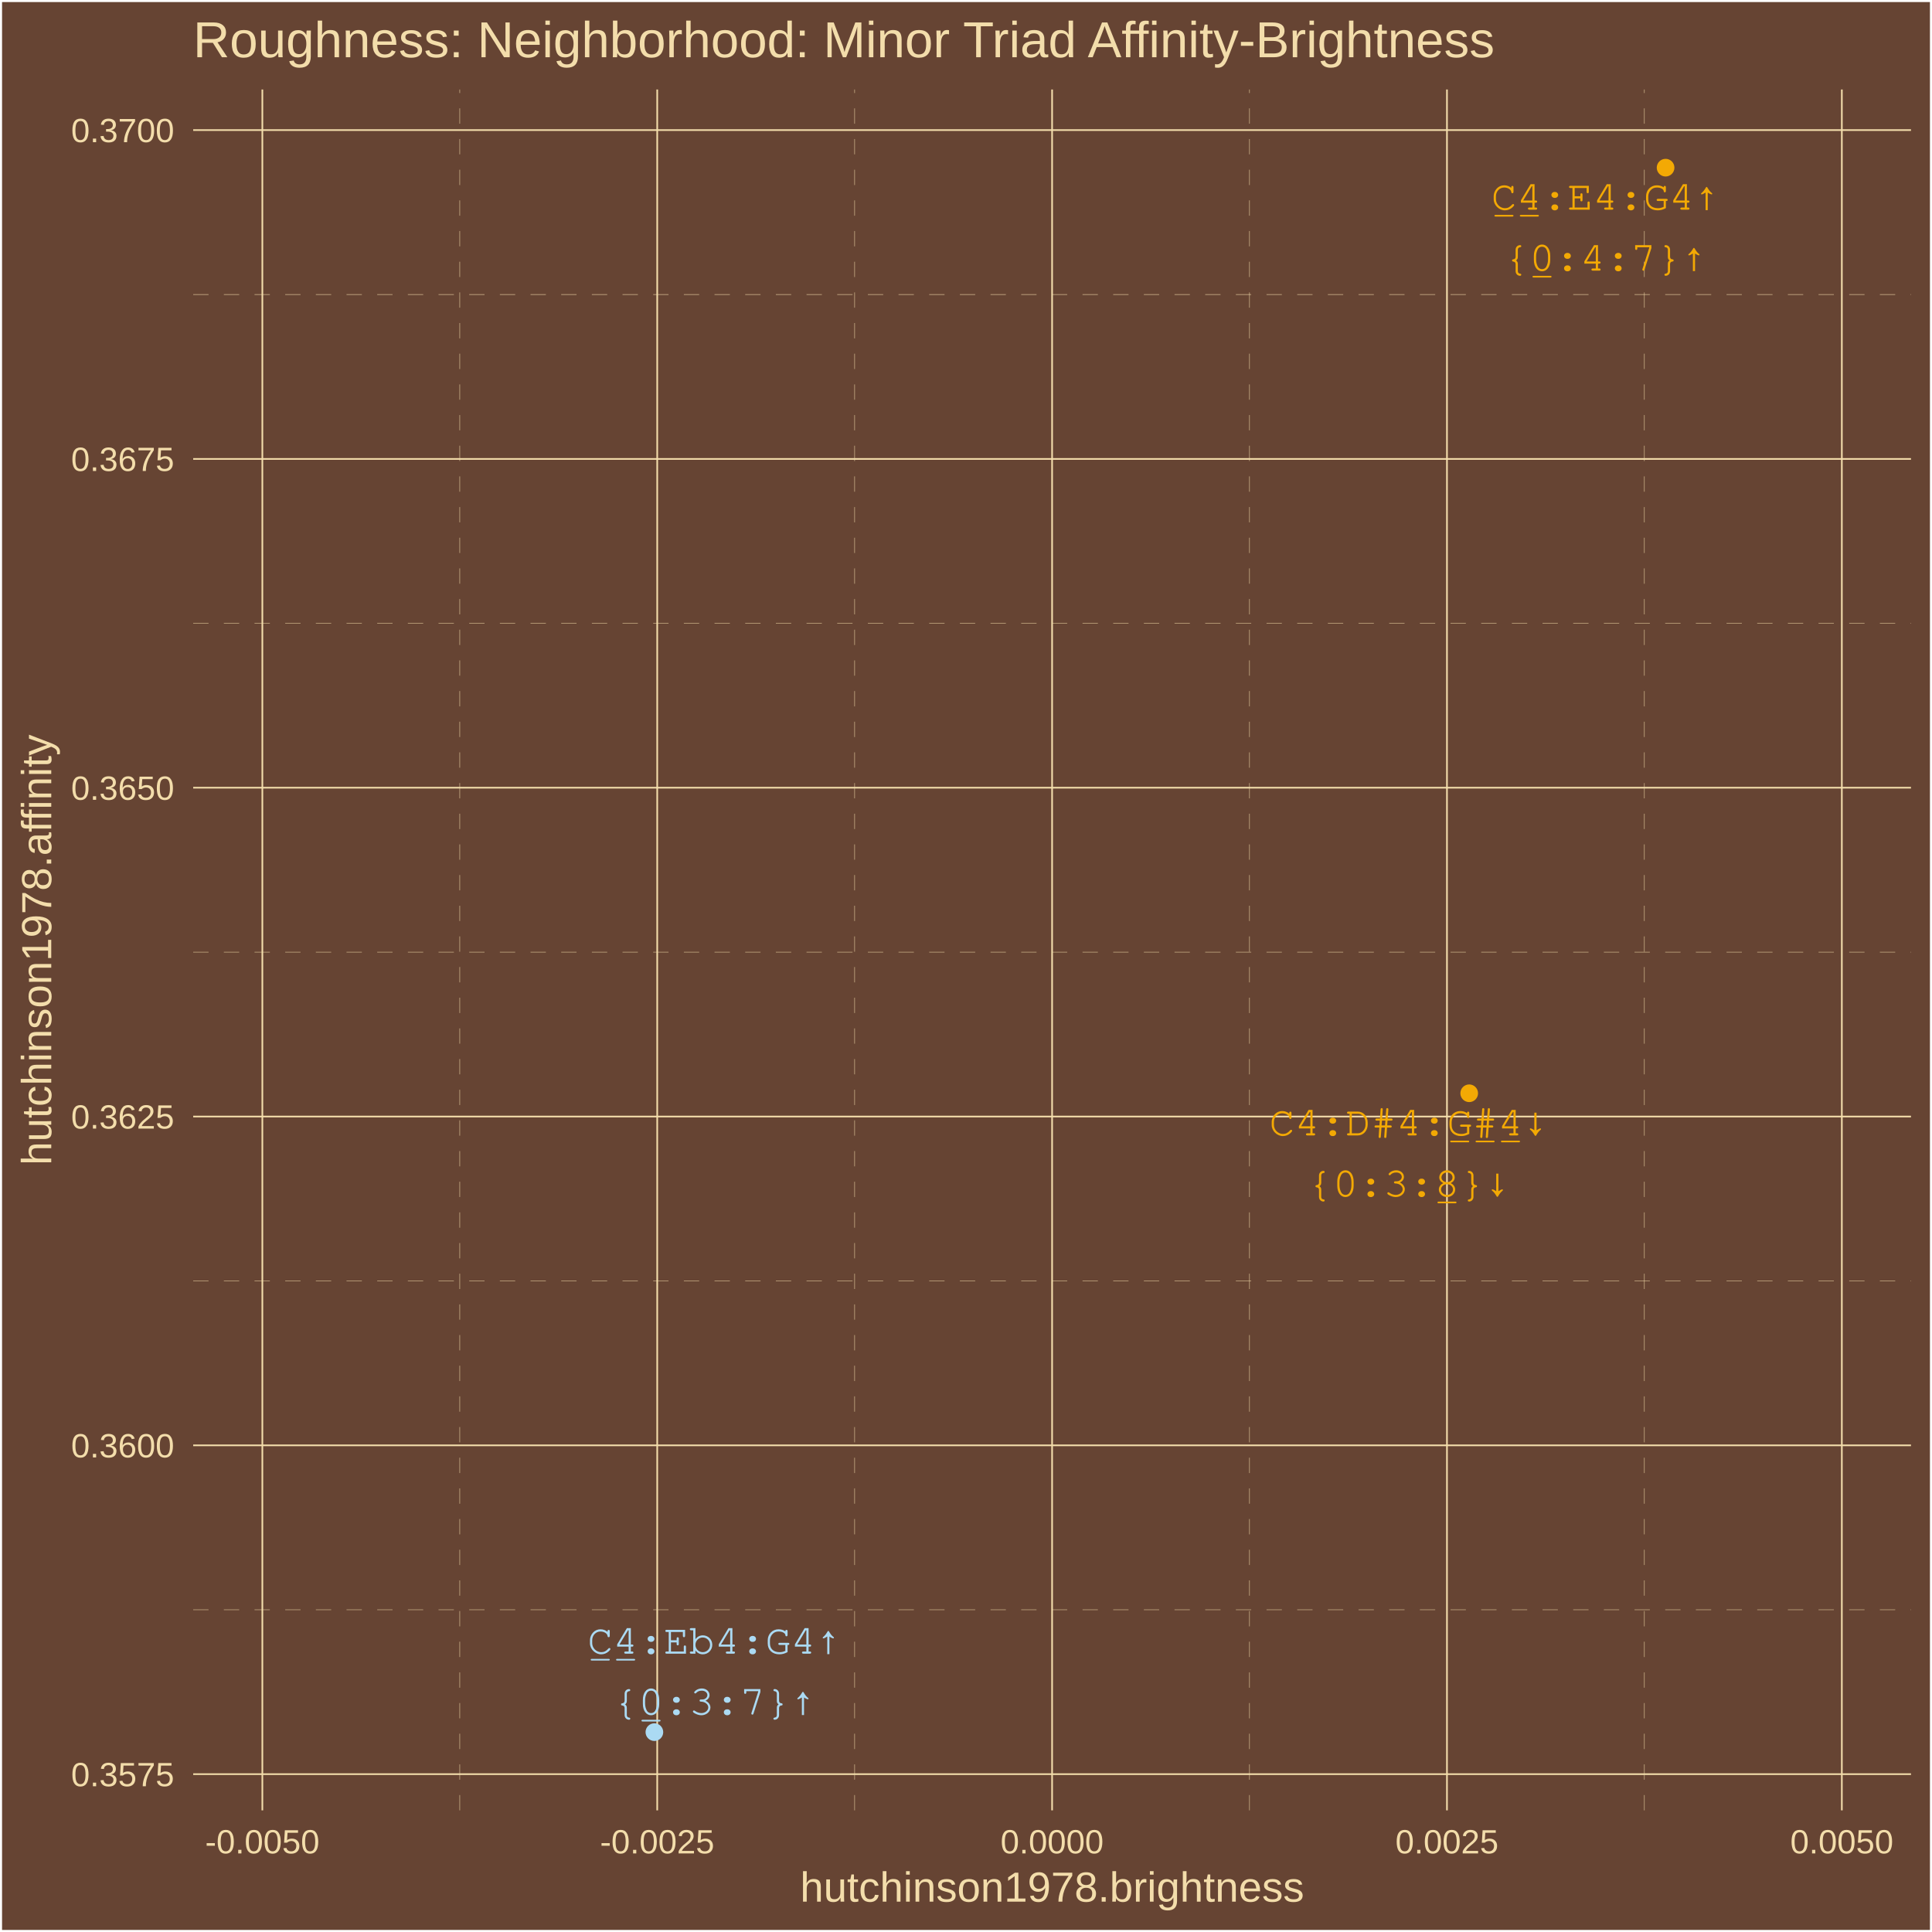
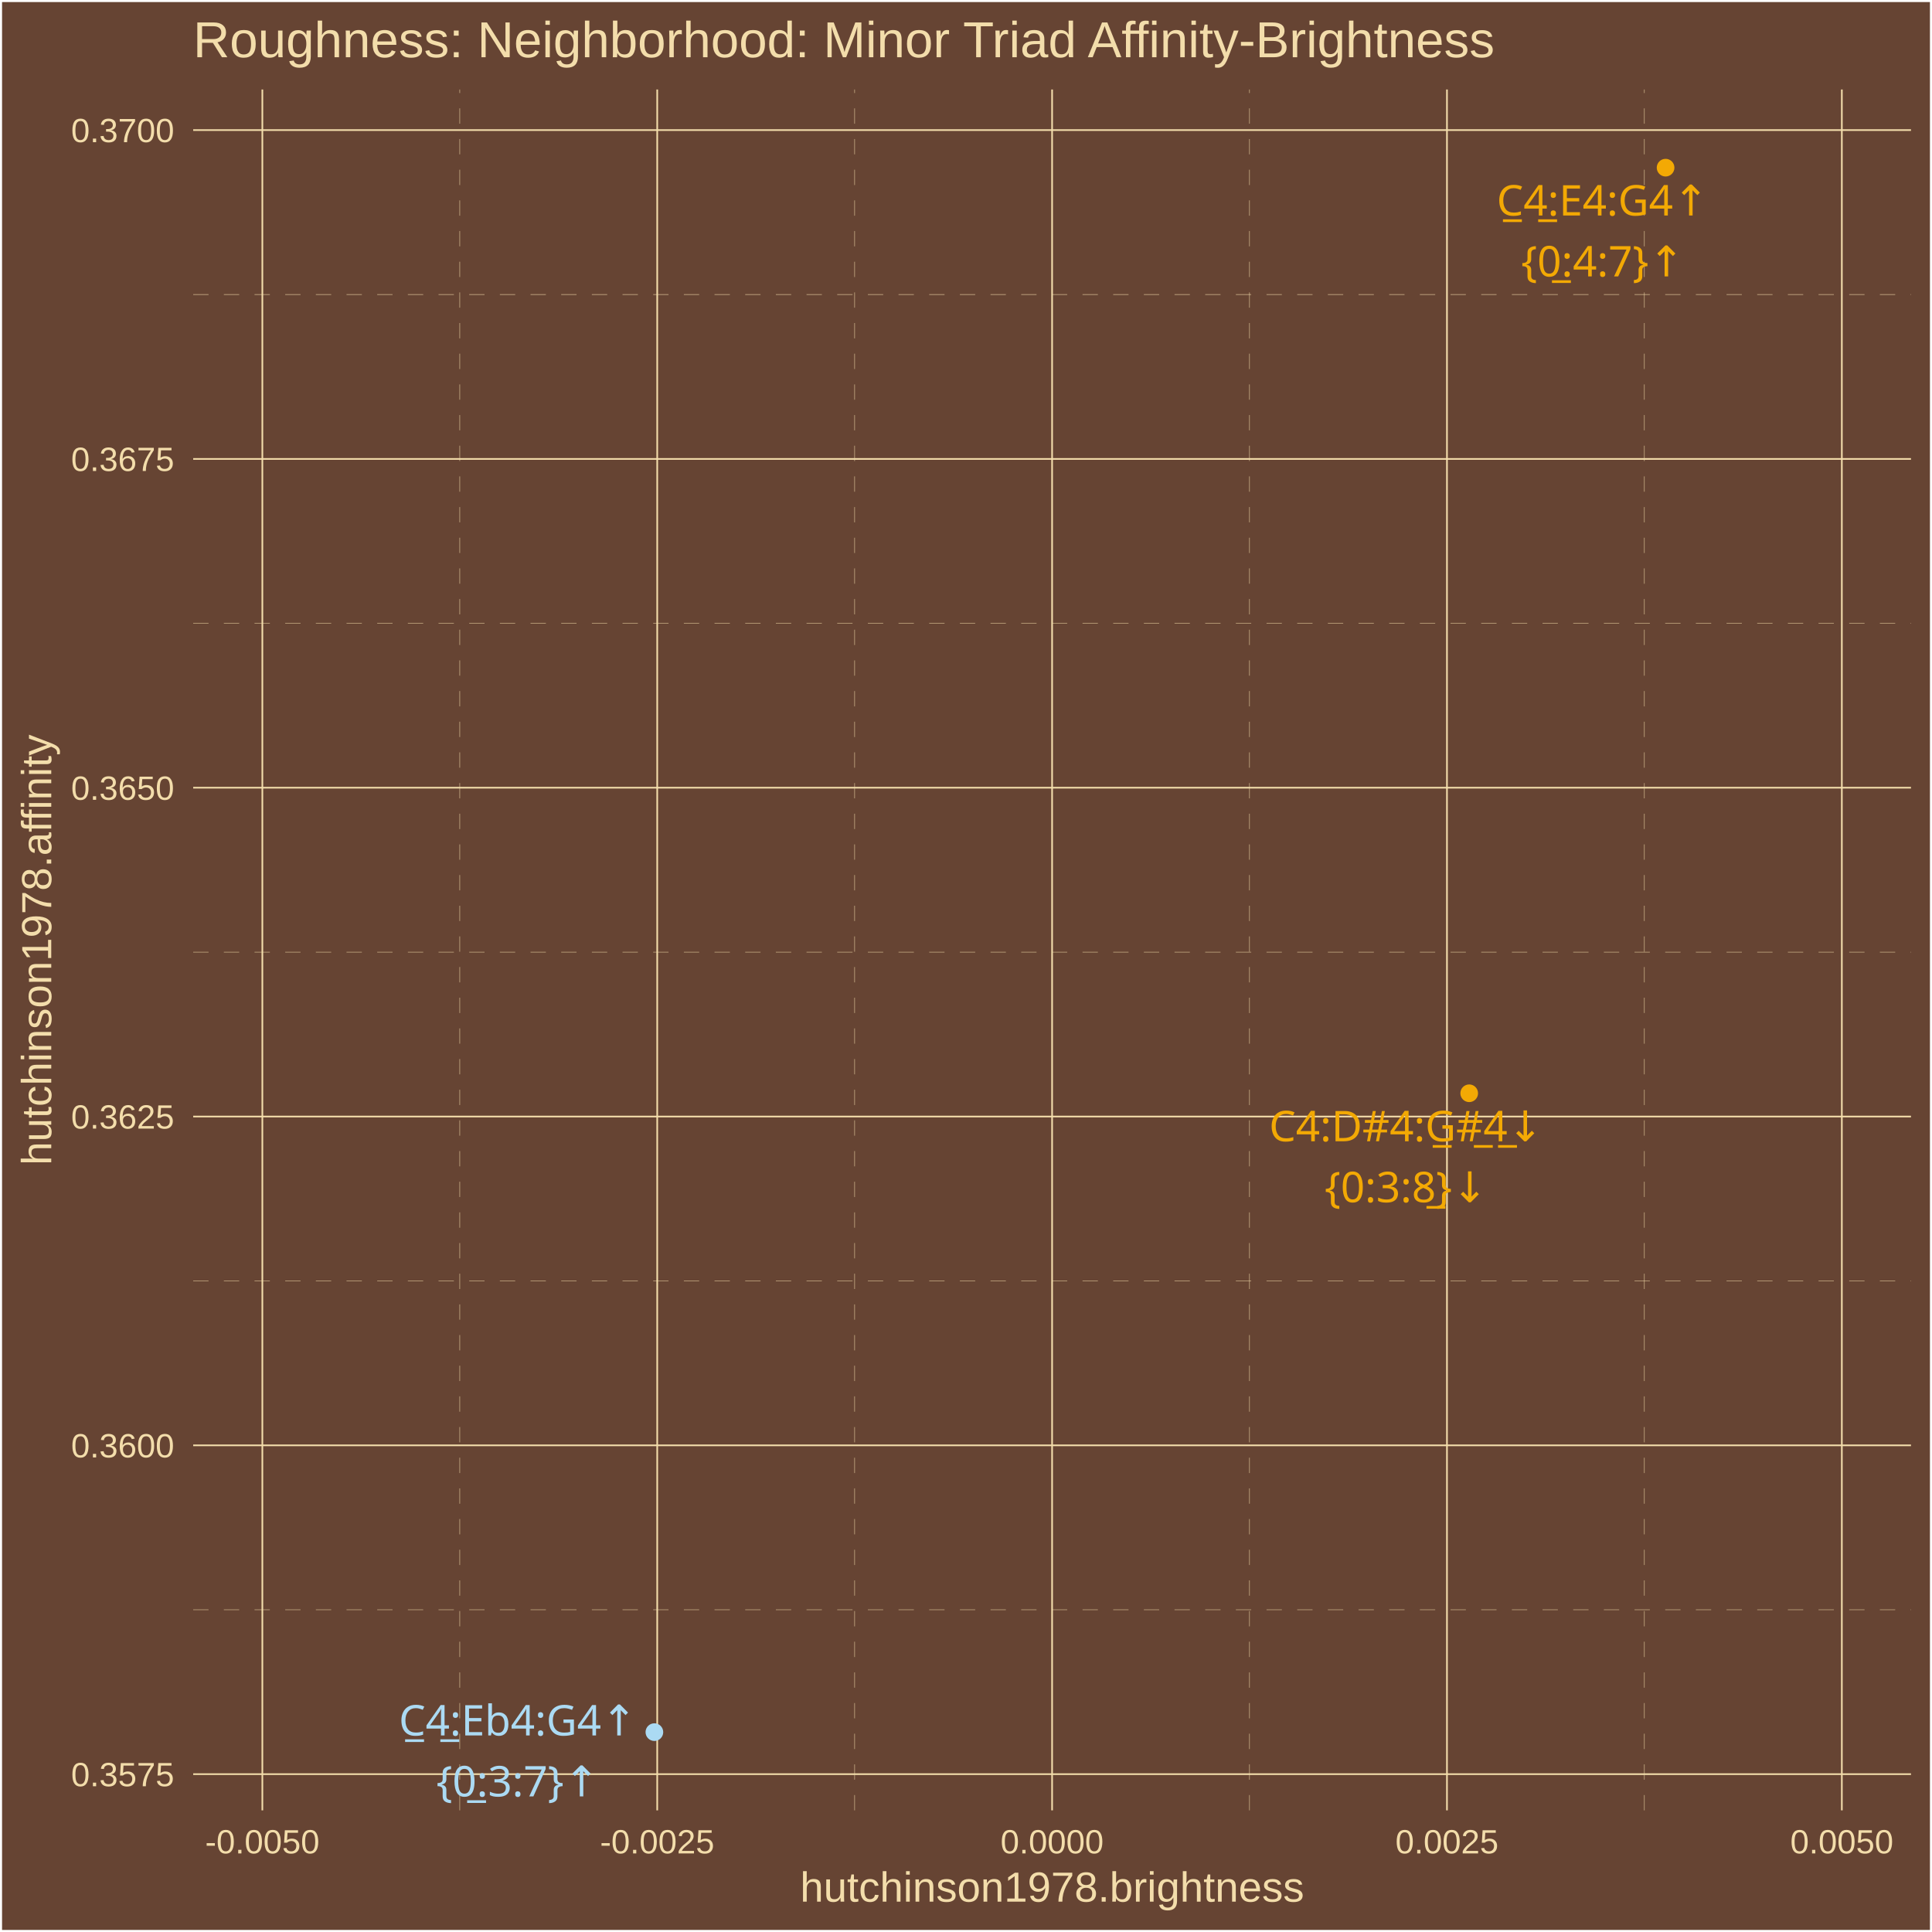
<svg xmlns="http://www.w3.org/2000/svg" class="svglite" width="504.00pt" height="504.00pt" viewBox="0 0 504.00 504.00">
  <defs>
    <style type="text/css">
    .svglite line, .svglite polyline, .svglite polygon, .svglite path, .svglite rect, .svglite circle {
      fill: none;
      stroke: #000000;
      stroke-linecap: round;
      stroke-linejoin: round;
      stroke-miterlimit: 10.00;
    }
    .svglite text {
      white-space: pre;
    }
  </style>
  </defs>
  <rect width="100%" height="100%" style="stroke: none; fill: #664433;" />
  <defs>
    <clipPath id="cpMC4wMHw1MDQuMDB8MC4wMHw1MDQuMDA=">
      <rect x="0.00" y="0.00" width="504.00" height="504.00" />
    </clipPath>
  </defs>
  <g clip-path="url(#cpMC4wMHw1MDQuMDB8MC4wMHw1MDQuMDA=)">
    <rect x="0.00" y="-0" width="504.00" height="504.00" style="stroke-width: 1.07; stroke: #FFFFFF; fill: #664433;" />
  </g>
  <defs>
    <clipPath id="cpNTAuNDB8NDk4LjUyfDIzLjM0fDQ3Mi4yNw==">
      <rect x="50.40" y="23.34" width="448.12" height="448.93" />
    </clipPath>
  </defs>
  <g clip-path="url(#cpNTAuNDB8NDk4LjUyfDIzLjM0fDQ3Mi4yNw==)">
    <rect x="50.40" y="23.34" width="448.12" height="448.93" style="stroke-width: 1.07; stroke: none; fill: #664433;" />
    <polyline points="50.40,419.93 498.52,419.93 " style="stroke-width: 0.11; stroke: #F3DDAB; stroke-dasharray: 4.00,4.00; stroke-linecap: butt;" />
    <polyline points="50.40,334.16 498.52,334.16 " style="stroke-width: 0.11; stroke: #F3DDAB; stroke-dasharray: 4.00,4.00; stroke-linecap: butt;" />
    <polyline points="50.40,248.38 498.52,248.38 " style="stroke-width: 0.11; stroke: #F3DDAB; stroke-dasharray: 4.00,4.00; stroke-linecap: butt;" />
    <polyline points="50.40,162.60 498.52,162.60 " style="stroke-width: 0.11; stroke: #F3DDAB; stroke-dasharray: 4.00,4.00; stroke-linecap: butt;" />
    <polyline points="50.40,76.83 498.52,76.83 " style="stroke-width: 0.11; stroke: #F3DDAB; stroke-dasharray: 4.00,4.00; stroke-linecap: butt;" />
    <polyline points="119.94,472.27 119.94,23.34 " style="stroke-width: 0.11; stroke: #F3DDAB; stroke-dasharray: 4.00,4.00; stroke-linecap: butt;" />
    <polyline points="222.95,472.27 222.95,23.34 " style="stroke-width: 0.11; stroke: #F3DDAB; stroke-dasharray: 4.00,4.00; stroke-linecap: butt;" />
    <polyline points="325.96,472.27 325.96,23.34 " style="stroke-width: 0.11; stroke: #F3DDAB; stroke-dasharray: 4.00,4.00; stroke-linecap: butt;" />
    <polyline points="428.97,472.27 428.97,23.34 " style="stroke-width: 0.11; stroke: #F3DDAB; stroke-dasharray: 4.00,4.00; stroke-linecap: butt;" />
    <polyline points="50.40,462.82 498.52,462.82 " style="stroke-width: 0.43; stroke: #F3DDAB; stroke-linecap: butt;" />
    <polyline points="50.40,377.05 498.52,377.05 " style="stroke-width: 0.43; stroke: #F3DDAB; stroke-linecap: butt;" />
    <polyline points="50.40,291.27 498.52,291.27 " style="stroke-width: 0.43; stroke: #F3DDAB; stroke-linecap: butt;" />
    <polyline points="50.40,205.49 498.52,205.49 " style="stroke-width: 0.43; stroke: #F3DDAB; stroke-linecap: butt;" />
    <polyline points="50.40,119.72 498.52,119.72 " style="stroke-width: 0.43; stroke: #F3DDAB; stroke-linecap: butt;" />
    <polyline points="50.40,33.94 498.52,33.94 " style="stroke-width: 0.43; stroke: #F3DDAB; stroke-linecap: butt;" />
    <polyline points="68.44,472.27 68.44,23.34 " style="stroke-width: 0.43; stroke: #F3DDAB; stroke-linecap: butt;" />
    <polyline points="171.45,472.27 171.45,23.34 " style="stroke-width: 0.43; stroke: #F3DDAB; stroke-linecap: butt;" />
    <polyline points="274.46,472.27 274.46,23.34 " style="stroke-width: 0.43; stroke: #F3DDAB; stroke-linecap: butt;" />
    <polyline points="377.47,472.27 377.47,23.34 " style="stroke-width: 0.43; stroke: #F3DDAB; stroke-linecap: butt;" />
    <polyline points="480.48,472.27 480.48,23.34 " style="stroke-width: 0.43; stroke: #F3DDAB; stroke-linecap: butt;" />
    <circle cx="434.50" cy="43.74" r="1.95" style="stroke-width: 0.71; stroke: #F3A904; fill: #F3A904;" />
    <circle cx="383.27" cy="285.20" r="1.95" style="stroke-width: 0.71; stroke: #F3A904; fill: #F3A904;" />
    <circle cx="170.71" cy="451.86" r="1.95" style="stroke-width: 0.71; stroke: #ABDAF3; fill: #ABDAF3;" />
-     <text x="418.83" y="54.70" text-anchor="middle" style="font-size: 11.04px; font-weight: 0;fill: #F3A904; font-family: &quot;Courier&quot;;" textLength="59.55px" lengthAdjust="spacingAndGlyphs">C̲4̲:E4:G4↑</text>
-     <text x="418.83" y="70.60" text-anchor="middle" style="font-size: 11.04px; font-weight: 0;fill: #F3A904; font-family: &quot;Courier&quot;;" textLength="52.93px" lengthAdjust="spacingAndGlyphs">{0̲:4:7}↑</text>
-     <text x="367.54" y="296.20" text-anchor="middle" style="font-size: 11.04px; font-weight: 0;fill: #F3A904; font-family: &quot;Courier&quot;;" textLength="72.78px" lengthAdjust="spacingAndGlyphs">C4:D#4:G̲#̲4̲↓</text>
-     <text x="367.54" y="312.10" text-anchor="middle" style="font-size: 11.04px; font-weight: 0;fill: #F3A904; font-family: &quot;Courier&quot;;" textLength="52.93px" lengthAdjust="spacingAndGlyphs">{0:3:8̲}↓</text>
-     <text x="186.39" y="431.39" text-anchor="middle" style="font-size: 11.04px; font-weight: 0;fill: #ABDAF3; font-family: &quot;Courier&quot;;" textLength="66.17px" lengthAdjust="spacingAndGlyphs">C̲4̲:Eb4:G4↑</text>
-     <text x="186.39" y="447.28" text-anchor="middle" style="font-size: 11.04px; font-weight: 0;fill: #ABDAF3; font-family: &quot;Courier&quot;;" textLength="52.93px" lengthAdjust="spacingAndGlyphs">{0̲:3:7}↑</text>
+     <text x="418.07" y="56.22" text-anchor="middle" style="font-size: 11.04px;fill: #F3A904; font-family: &quot;Arial Unicode MS&quot;;" textLength="56.30px" lengthAdjust="spacingAndGlyphs">C̲4̲:E4:G4↑</text>
+     <text x="418.07" y="72.11" text-anchor="middle" style="font-size: 11.04px;fill: #F3A904; font-family: &quot;Arial Unicode MS&quot;;" textLength="39.77px" lengthAdjust="spacingAndGlyphs">{0̲:4:7}↑</text>
+     <text x="366.79" y="297.72" text-anchor="middle" style="font-size: 11.04px;fill: #F3A904; font-family: &quot;Arial Unicode MS&quot;;" textLength="69.18px" lengthAdjust="spacingAndGlyphs">C4:D#4:G̲#̲4̲↓</text>
+     <text x="366.79" y="313.62" text-anchor="middle" style="font-size: 11.04px;fill: #F3A904; font-family: &quot;Arial Unicode MS&quot;;" textLength="39.77px" lengthAdjust="spacingAndGlyphs">{0:3:8̲}↓</text>
+     <text x="135.07" y="452.73" text-anchor="middle" style="font-size: 11.04px;fill: #ABDAF3; font-family: &quot;Arial Unicode MS&quot;;" textLength="62.44px" lengthAdjust="spacingAndGlyphs">C̲4̲:Eb4:G4↑</text>
+     <text x="135.07" y="468.63" text-anchor="middle" style="font-size: 11.04px;fill: #ABDAF3; font-family: &quot;Arial Unicode MS&quot;;" textLength="39.77px" lengthAdjust="spacingAndGlyphs">{0̲:3:7}↑</text>
  </g>
  <g clip-path="url(#cpMC4wMHw1MDQuMDB8MC4wMHw1MDQuMDA=)">
    <text x="45.46" y="465.98" text-anchor="end" style="font-size: 8.80px;fill: #F3DDAB; font-family: &quot;Arial&quot;;" textLength="26.92px" lengthAdjust="spacingAndGlyphs">0.3575</text>
    <text x="45.46" y="380.20" text-anchor="end" style="font-size: 8.80px;fill: #F3DDAB; font-family: &quot;Arial&quot;;" textLength="26.92px" lengthAdjust="spacingAndGlyphs">0.3600</text>
    <text x="45.46" y="294.42" text-anchor="end" style="font-size: 8.80px;fill: #F3DDAB; font-family: &quot;Arial&quot;;" textLength="26.92px" lengthAdjust="spacingAndGlyphs">0.3625</text>
    <text x="45.46" y="208.65" text-anchor="end" style="font-size: 8.80px;fill: #F3DDAB; font-family: &quot;Arial&quot;;" textLength="26.92px" lengthAdjust="spacingAndGlyphs">0.3650</text>
    <text x="45.46" y="122.87" text-anchor="end" style="font-size: 8.80px;fill: #F3DDAB; font-family: &quot;Arial&quot;;" textLength="26.92px" lengthAdjust="spacingAndGlyphs">0.3675</text>
    <text x="45.46" y="37.09" text-anchor="end" style="font-size: 8.80px;fill: #F3DDAB; font-family: &quot;Arial&quot;;" textLength="26.92px" lengthAdjust="spacingAndGlyphs">0.3700</text>
    <text x="68.44" y="483.50" text-anchor="middle" style="font-size: 8.80px;fill: #F3DDAB; font-family: &quot;Arial&quot;;" textLength="29.85px" lengthAdjust="spacingAndGlyphs">-0.0050</text>
    <text x="171.45" y="483.50" text-anchor="middle" style="font-size: 8.80px;fill: #F3DDAB; font-family: &quot;Arial&quot;;" textLength="29.85px" lengthAdjust="spacingAndGlyphs">-0.0025</text>
    <text x="274.46" y="483.50" text-anchor="middle" style="font-size: 8.80px;fill: #F3DDAB; font-family: &quot;Arial&quot;;" textLength="26.92px" lengthAdjust="spacingAndGlyphs">0.0000</text>
    <text x="377.47" y="483.50" text-anchor="middle" style="font-size: 8.80px;fill: #F3DDAB; font-family: &quot;Arial&quot;;" textLength="26.92px" lengthAdjust="spacingAndGlyphs">0.0025</text>
    <text x="480.48" y="483.50" text-anchor="middle" style="font-size: 8.80px;fill: #F3DDAB; font-family: &quot;Arial&quot;;" textLength="26.92px" lengthAdjust="spacingAndGlyphs">0.0050</text>
    <text x="274.46" y="496.09" text-anchor="middle" style="font-size: 11.00px;fill: #F3DDAB; font-family: &quot;Arial&quot;;" textLength="131.51px" lengthAdjust="spacingAndGlyphs">hutchinson1978.brightness</text>
    <text transform="translate(13.37,247.80) rotate(-90)" text-anchor="middle" style="font-size: 11.00px;fill: #F3DDAB; font-family: &quot;Arial&quot;;" textLength="112.53px" lengthAdjust="spacingAndGlyphs">hutchinson1978.affinity</text>
    <text x="50.40" y="14.94" style="font-size: 13.20px;fill: #F3DDAB; font-family: &quot;Arial&quot;;" textLength="340.94px" lengthAdjust="spacingAndGlyphs">Roughness: Neighborhood: Minor Triad Affinity-Brightness</text>
  </g>
</svg>
